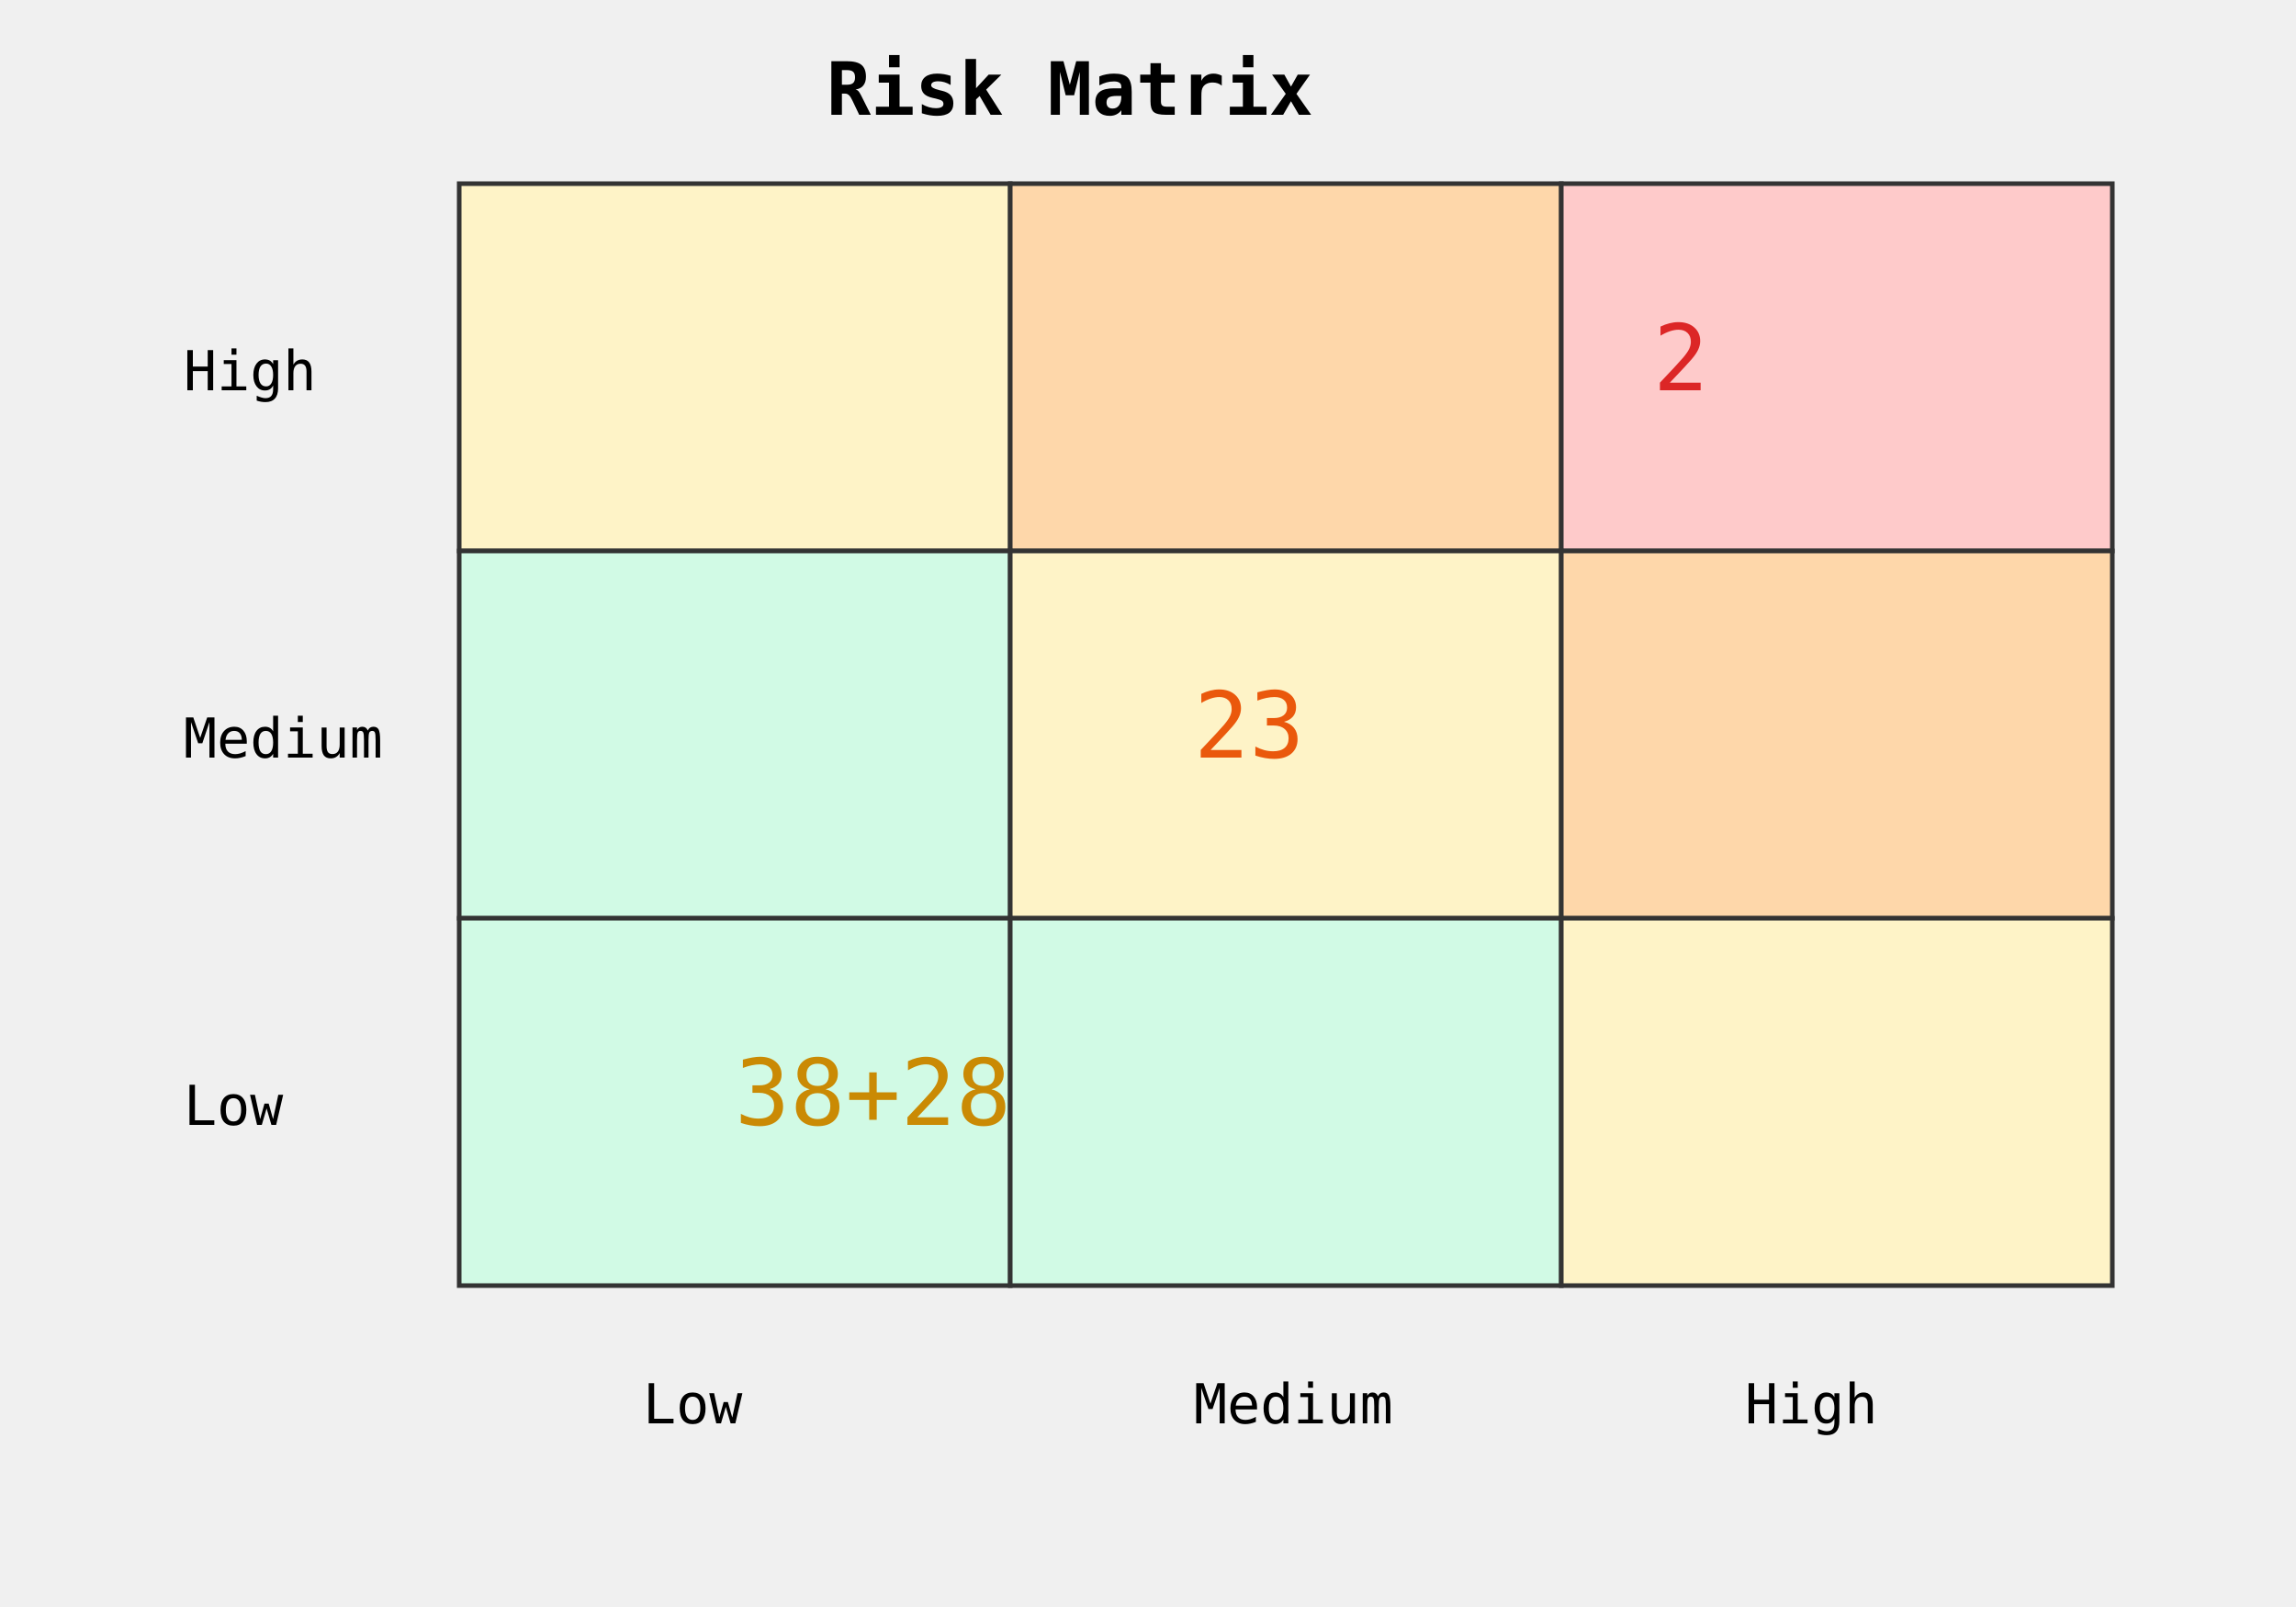
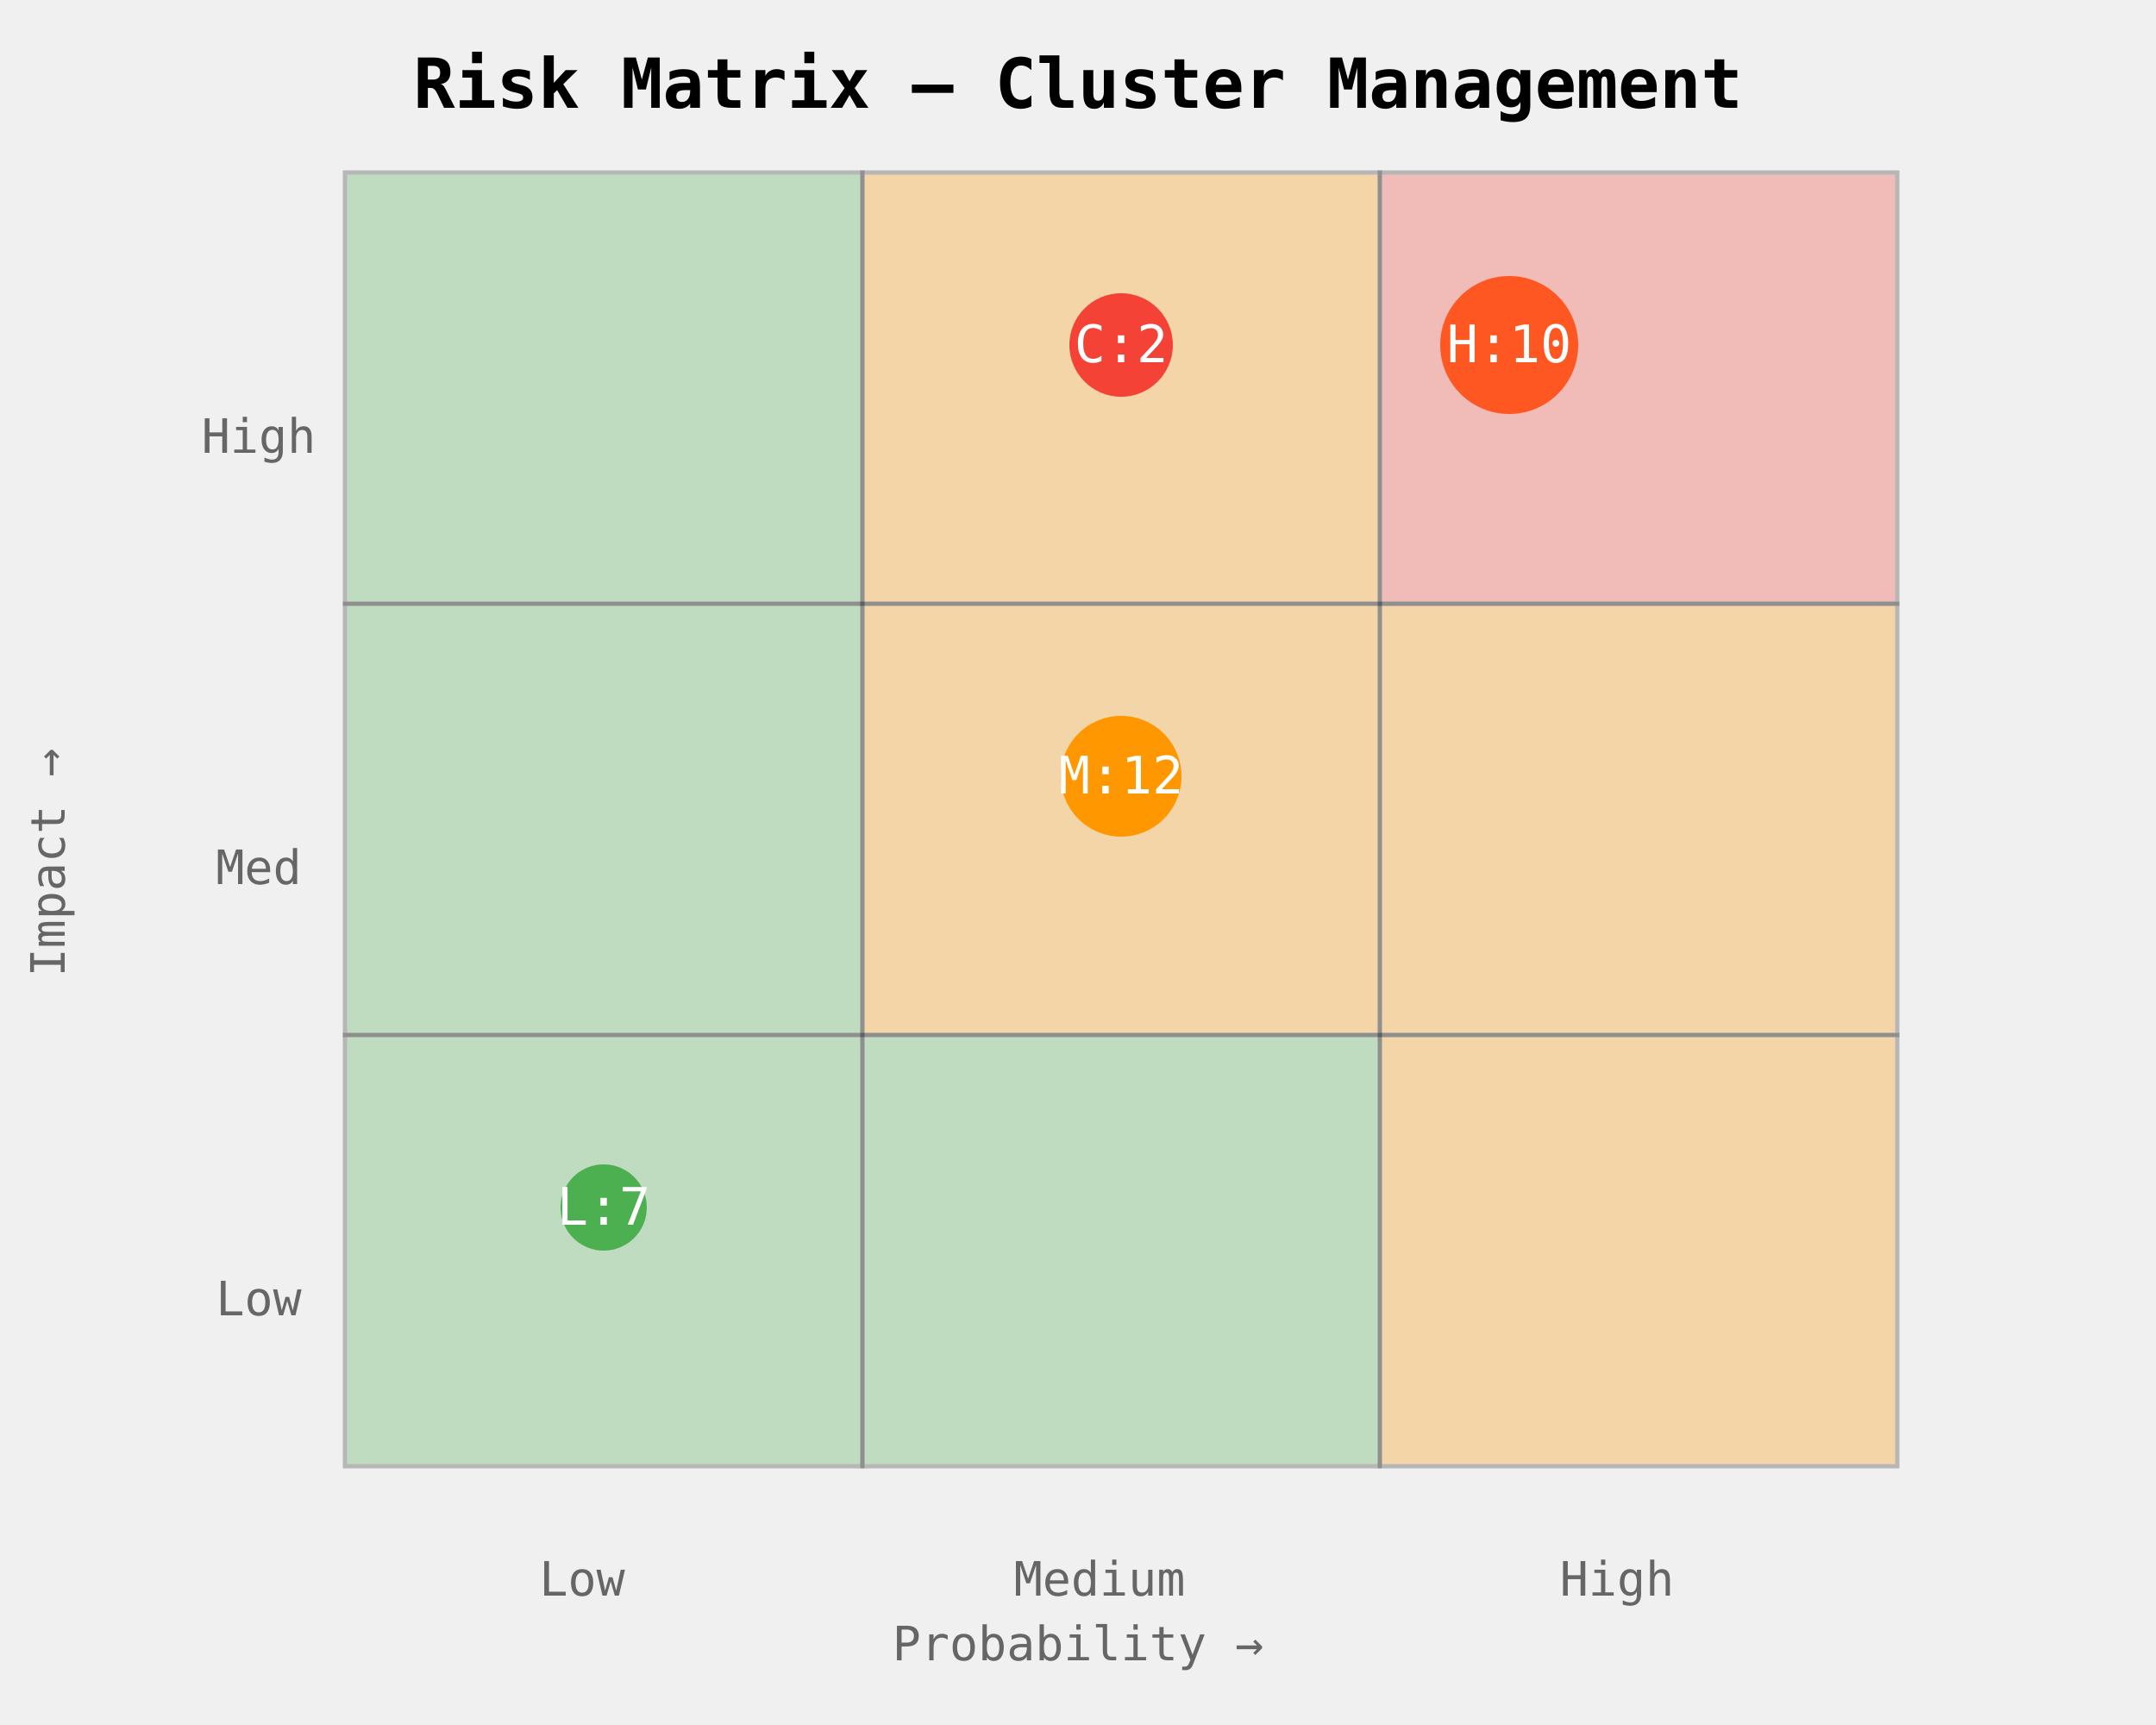
- <svg xmlns="http://www.w3.org/2000/svg" width="500" height="350" viewBox="0 0 500 350">
-   <text x="180" y="25" font-family="monospace" font-size="16" font-weight="bold">Risk Matrix</text>
-   <rect x="100" y="40" width="120" height="80" fill="#fef3c7" stroke="#333" />
-   <rect x="220" y="40" width="120" height="80" fill="#fed7aa" stroke="#333" />
-   <rect x="340" y="40" width="120" height="80" fill="#fecaca" stroke="#333" />
-   <rect x="100" y="120" width="120" height="80" fill="#d1fae5" stroke="#333" />
-   <rect x="220" y="120" width="120" height="80" fill="#fef3c7" stroke="#333" />
-   <rect x="340" y="120" width="120" height="80" fill="#fed7aa" stroke="#333" />
-   <rect x="100" y="200" width="120" height="80" fill="#d1fae5" stroke="#333" />
-   <rect x="220" y="200" width="120" height="80" fill="#d1fae5" stroke="#333" />
-   <rect x="340" y="200" width="120" height="80" fill="#fef3c7" stroke="#333" />
-   <text x="40" y="85" font-family="monospace" font-size="12">High</text>
-   <text x="40" y="165" font-family="monospace" font-size="12">Medium</text>
-   <text x="40" y="245" font-family="monospace" font-size="12">Low</text>
-   <text x="140" y="310" font-family="monospace" font-size="12">Low</text>
-   <text x="260" y="310" font-family="monospace" font-size="12">Medium</text>
-   <text x="380" y="310" font-family="monospace" font-size="12">High</text>
-   <text x="360" y="85" font-family="monospace" font-size="20" fill="#dc2626">2</text>
-   <text x="260" y="165" font-family="monospace" font-size="20" fill="#ea580c">23</text>
-   <text x="160" y="245" font-family="monospace" font-size="20" fill="#ca8a04">38+28</text>
+ <svg xmlns="http://www.w3.org/2000/svg" width="500" height="400" viewBox="0 0 500 400">
+   <style>
+     text { font-family: monospace; font-size: 12px; }
+     .title { font-size: 16px; font-weight: bold; }
+     .axis { font-size: 11px; fill: #666; }
+     .cell { stroke: #333; stroke-width: 1; }
+   </style>
+   <text x="250" y="25" text-anchor="middle" class="title">Risk Matrix — Cluster Management</text>
+   <text x="250" y="385" text-anchor="middle" class="axis">Probability →</text>
+   <text x="15" y="200" text-anchor="middle" transform="rotate(-90,15,200)" class="axis">Impact →</text>
+   <text x="135" y="370" text-anchor="middle" class="axis">Low</text>
+   <text x="255" y="370" text-anchor="middle" class="axis">Medium</text>
+   <text x="375" y="370" text-anchor="middle" class="axis">High</text>
+   <text x="60" y="305" text-anchor="middle" class="axis">Low</text>
+   <text x="60" y="205" text-anchor="middle" class="axis">Med</text>
+   <text x="60" y="105" text-anchor="middle" class="axis">High</text>
+   <rect x="80" y="40" width="120" height="100" fill="#4CAF50" opacity="0.3" class="cell" />
+   <rect x="200" y="40" width="120" height="100" fill="#FF9800" opacity="0.3" class="cell" />
+   <rect x="320" y="40" width="120" height="100" fill="#F44336" opacity="0.3" class="cell" />
+   <rect x="80" y="140" width="120" height="100" fill="#4CAF50" opacity="0.3" class="cell" />
+   <rect x="200" y="140" width="120" height="100" fill="#FF9800" opacity="0.3" class="cell" />
+   <rect x="320" y="140" width="120" height="100" fill="#FF9800" opacity="0.3" class="cell" />
+   <rect x="80" y="240" width="120" height="100" fill="#4CAF50" opacity="0.3" class="cell" />
+   <rect x="200" y="240" width="120" height="100" fill="#4CAF50" opacity="0.3" class="cell" />
+   <rect x="320" y="240" width="120" height="100" fill="#FF9800" opacity="0.3" class="cell" />
+   <circle cx="260" cy="80" r="12" fill="#F44336" />
+   <text x="260" y="84" text-anchor="middle" fill="white" font-size="9">C:2</text>
+   <circle cx="350" cy="80" r="16" fill="#FF5722" />
+   <text x="350" y="84" text-anchor="middle" fill="white" font-size="9">H:10</text>
+   <circle cx="260" cy="180" r="14" fill="#FF9800" />
+   <text x="260" y="184" text-anchor="middle" fill="white" font-size="9">M:12</text>
+   <circle cx="140" cy="280" r="10" fill="#4CAF50" />
+   <text x="140" y="284" text-anchor="middle" fill="white" font-size="9">L:7</text>
</svg>
